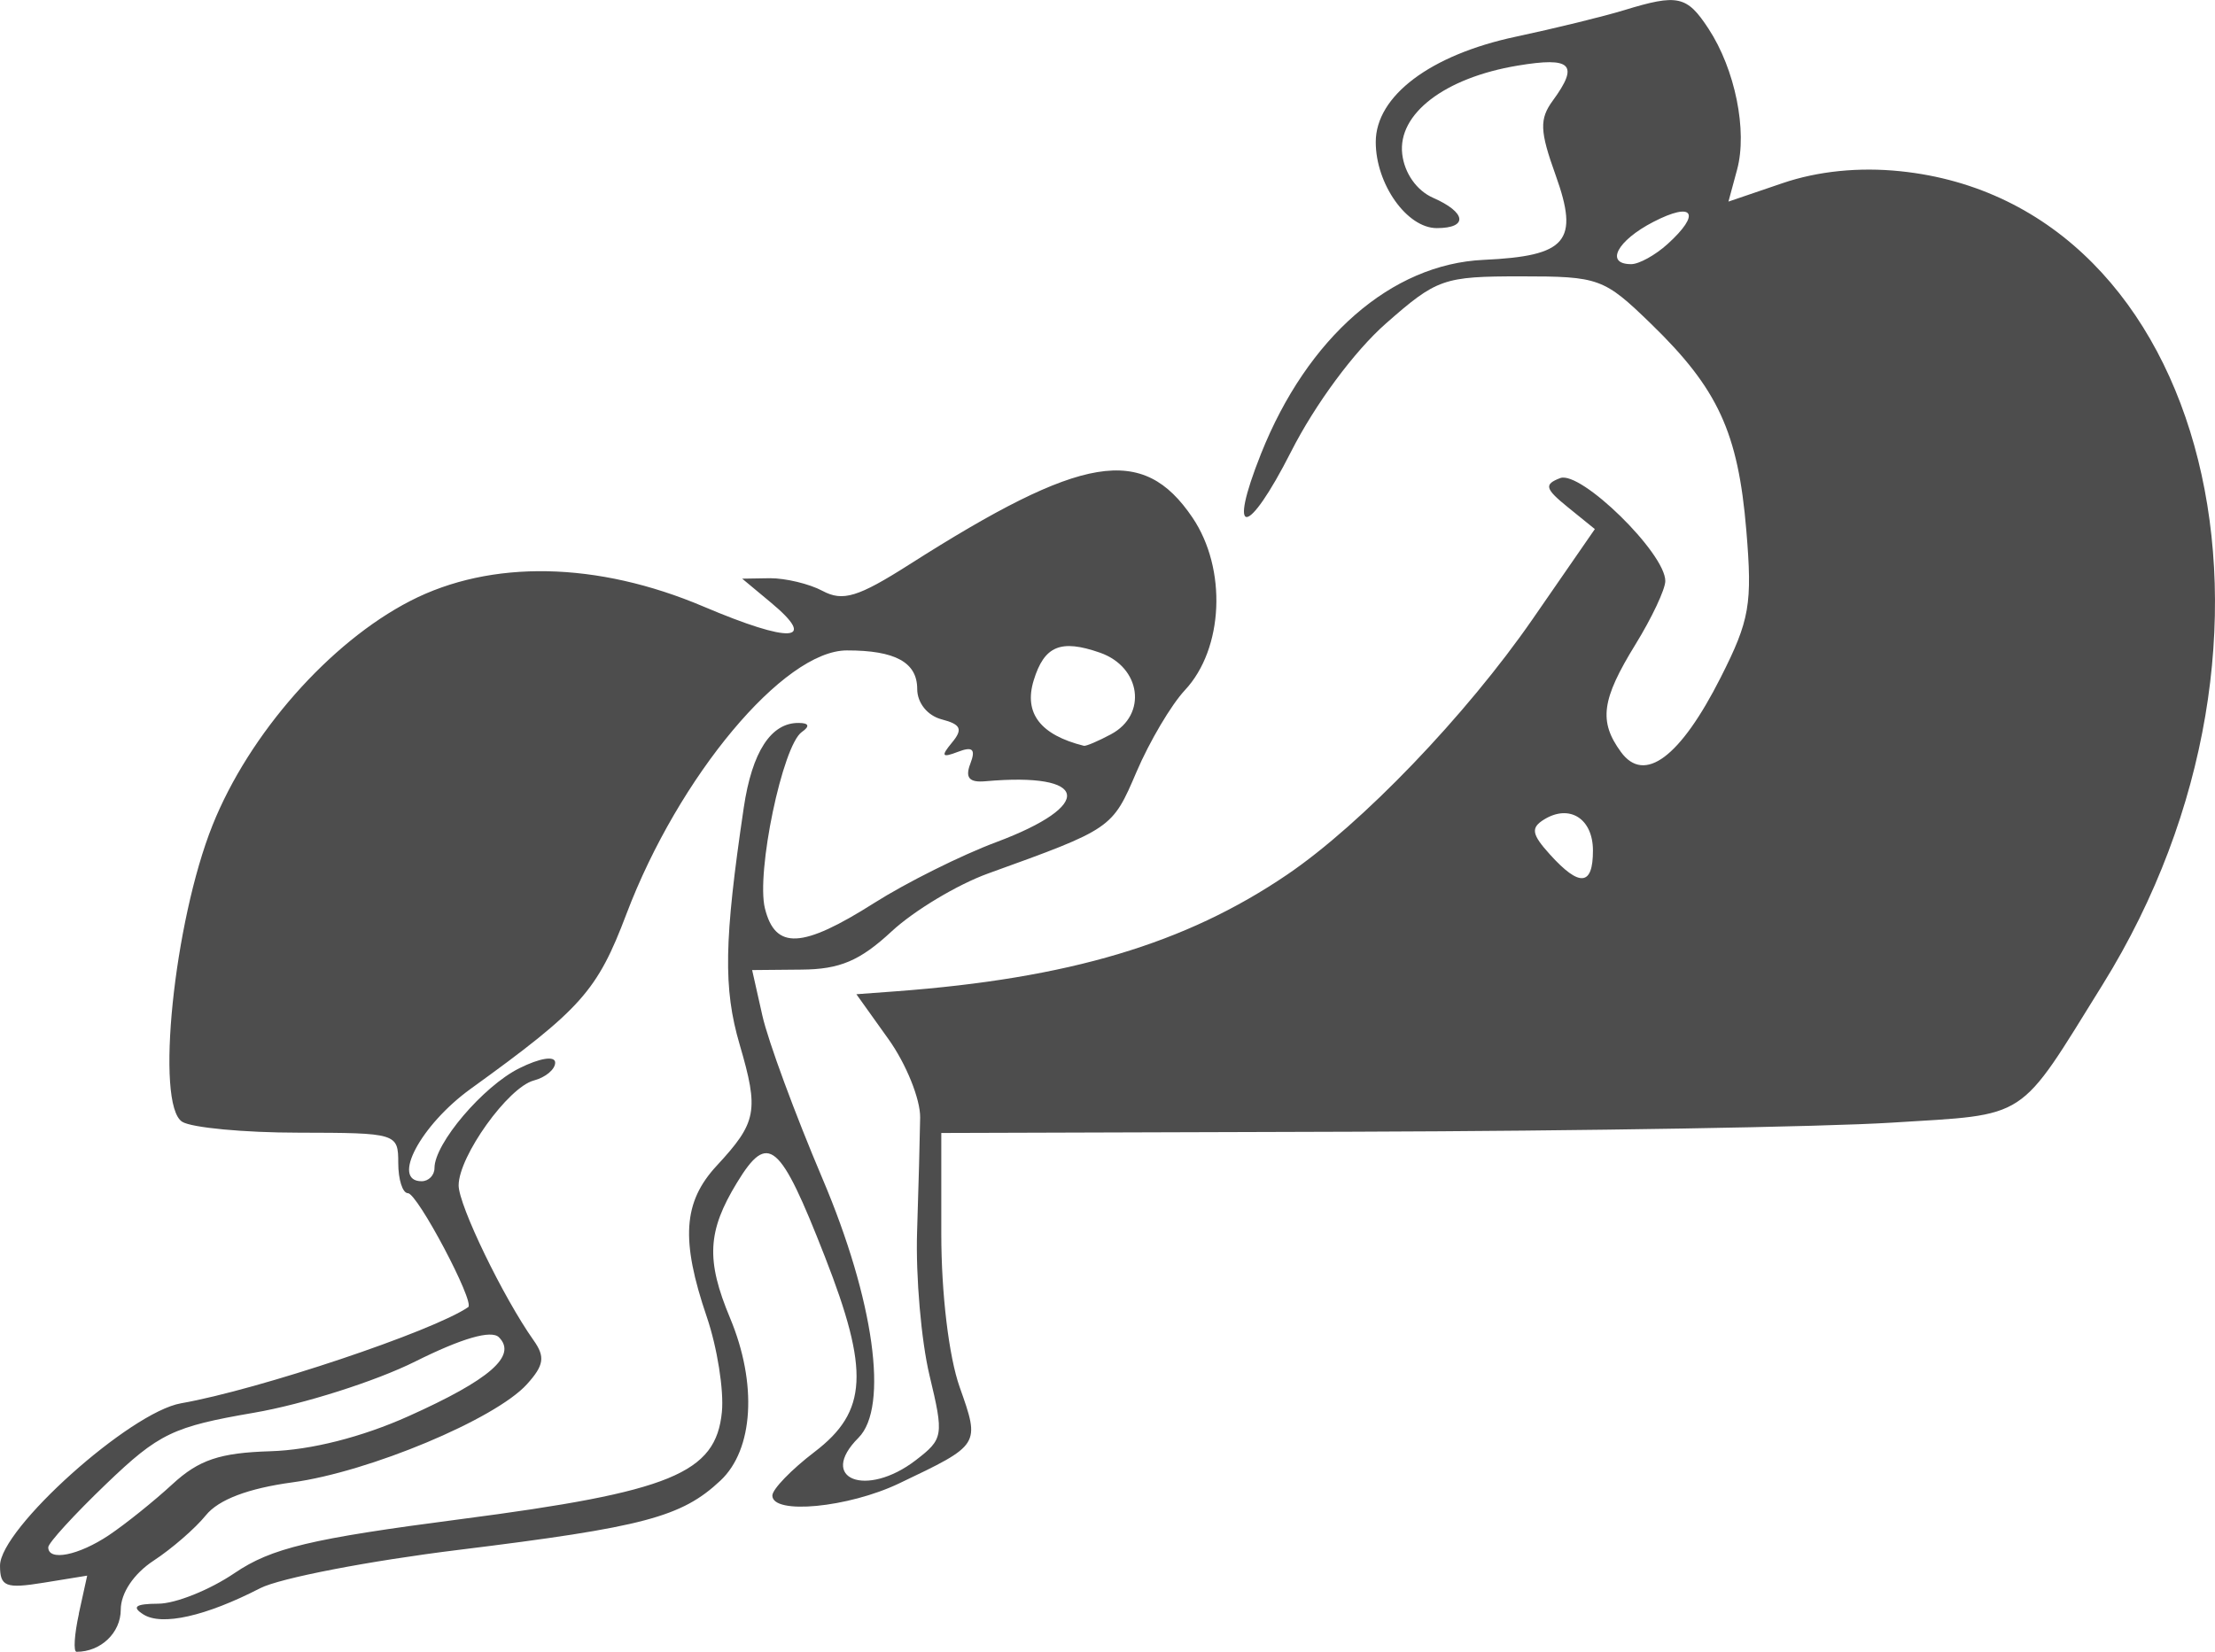
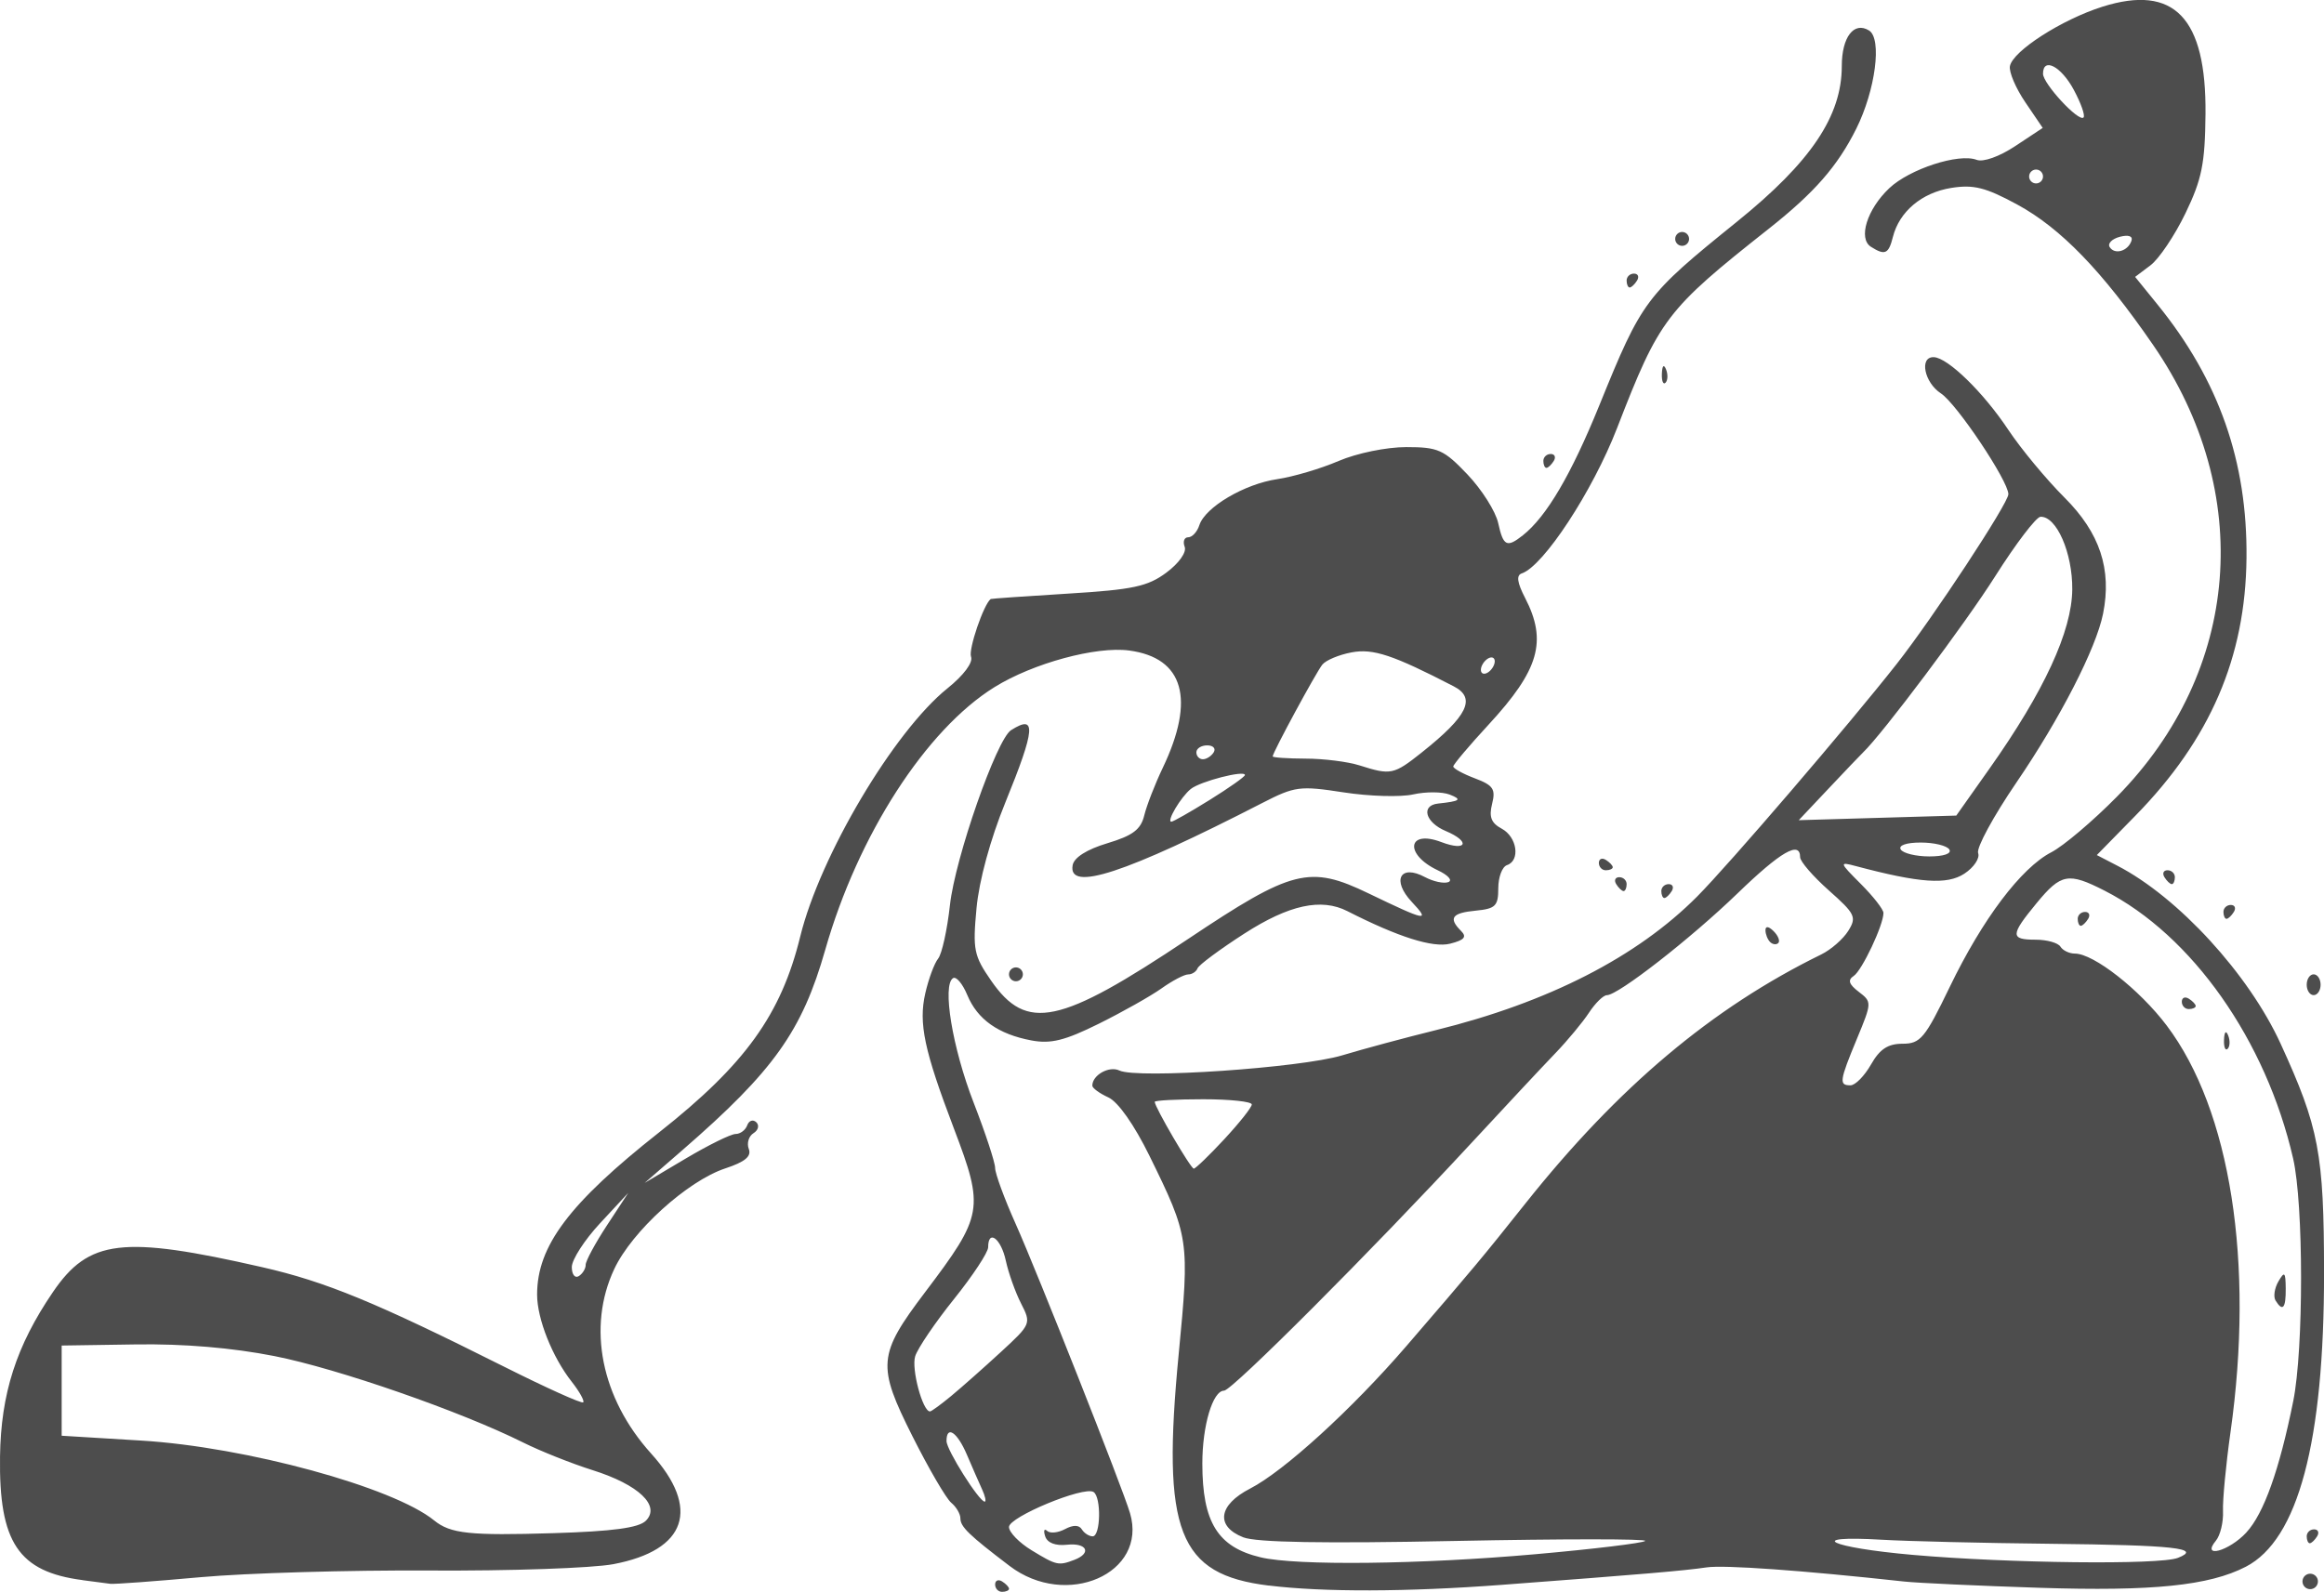
- <svg xmlns="http://www.w3.org/2000/svg" width="121.407mm" height="90.554mm" viewBox="0 0 121.407 90.554" version="1.1" id="svg1" xml:space="preserve">
+ <svg xmlns="http://www.w3.org/2000/svg" width="118.139mm" height="80.941mm" viewBox="0 0 118.139 80.941" version="1.1" id="svg1" xml:space="preserve">
  <defs id="defs1" />
-   <g id="layer1" transform="translate(375.8487,-1731.568)">
-     <path style="fill:#4d4d4d;stroke-width:2.5" d="m -371.528,1820.034 0.458,-2.083 -2.389,0.388 c -2.078,0.337 -2.389,0.215 -2.389,-0.936 0,-2.021 7.124,-8.412 9.922,-8.901 4.247,-0.743 13.809,-3.945 15.74,-5.272 0.382,-0.263 -2.783,-6.247 -3.304,-6.247 -0.291,0 -0.53,-0.744 -0.53,-1.653 0,-1.629 -0.08,-1.654 -5.457,-1.664 -3.001,0 -5.875,-0.275 -6.386,-0.598 -1.485,-0.94 -0.459,-10.955 1.665,-16.262 2.006,-5.011 6.422,-10.02 10.84,-12.294 4.419,-2.275 10.243,-2.163 16.07,0.31 4.782,2.03 6.29,1.944 3.702,-0.212 l -1.582,-1.317 1.532,-0.025 c 0.842,0 2.137,0.302 2.877,0.698 1.108,0.593 1.944,0.338 4.752,-1.45 9.501,-6.05 12.794,-6.597 15.516,-2.577 1.905,2.813 1.714,7.196 -0.412,9.467 -0.745,0.796 -1.939,2.812 -2.652,4.48 -1.332,3.114 -1.336,3.117 -8.134,5.57 -1.682,0.607 -4.063,2.037 -5.292,3.178 -1.735,1.61 -2.838,2.078 -4.938,2.092 l -2.704,0.025 0.563,2.506 c 0.31,1.378 1.792,5.396 3.293,8.93 2.827,6.652 3.644,12.534 1.973,14.205 -2.263,2.263 0.427,3.316 3.14,1.23 1.518,-1.167 1.546,-1.343 0.753,-4.649 -0.453,-1.89 -0.76,-5.431 -0.681,-7.867 0.079,-2.437 0.154,-5.257 0.168,-6.266 0.015,-1.01 -0.767,-2.944 -1.735,-4.3 l -1.76,-2.464 2.162,-0.16 c 9.497,-0.708 15.876,-2.61 21.452,-6.399 4.089,-2.778 9.804,-8.731 13.462,-14.023 l 3.4,-4.919 -1.476,-1.196 c -1.257,-1.018 -1.32,-1.256 -0.426,-1.599 1.124,-0.431 5.77,4.117 5.764,5.643 -0.002,0.454 -0.737,2.015 -1.633,3.471 -1.867,3.031 -2.027,4.221 -0.796,5.905 1.285,1.757 3.249,0.288 5.462,-4.084 1.595,-3.152 1.746,-4.024 1.406,-8.085 -0.449,-5.355 -1.554,-7.75 -5.212,-11.3 -2.593,-2.516 -2.853,-2.611 -7.148,-2.611 -4.242,0 -4.599,0.125 -7.4,2.59 -1.727,1.52 -3.872,4.421 -5.193,7.024 -2.392,4.713 -3.51,4.794 -1.649,0.12 2.542,-6.385 7.154,-10.406 12.2,-10.638 4.574,-0.21 5.256,-1.015 3.948,-4.654 -0.866,-2.408 -0.891,-3.066 -0.153,-4.075 1.456,-1.991 1.029,-2.414 -1.931,-1.92 -3.998,0.668 -6.576,2.643 -6.321,4.845 0.122,1.053 0.794,2.007 1.691,2.401 1.829,0.802 1.934,1.662 0.203,1.662 -1.635,0 -3.345,-2.413 -3.345,-4.718 0,-2.526 2.99,-4.778 7.668,-5.774 2.149,-0.458 4.822,-1.112 5.939,-1.454 2.957,-0.905 3.445,-0.798 4.634,1.017 1.456,2.222 2.14,5.596 1.565,7.721 l -0.474,1.754 2.97,-1.012 c 1.935,-0.659 4.185,-0.887 6.455,-0.652 16.943,1.749 22.877,25.607 11.088,44.587 -4.7,7.567 -3.979,7.096 -11.58,7.574 -3.723,0.235 -16.963,0.458 -29.423,0.496 l -22.655,0.07 v 5.539 c 0,3.264 0.413,6.709 1.005,8.387 1.126,3.191 1.148,3.155 -3.32,5.287 -2.788,1.331 -6.945,1.728 -6.945,0.664 0,-0.345 1.042,-1.423 2.315,-2.394 2.903,-2.214 3.02,-4.423 0.566,-10.697 -2.473,-6.324 -3.112,-6.864 -4.816,-4.07 -1.629,2.671 -1.71,4.253 -0.381,7.434 1.499,3.589 1.287,7.202 -0.525,8.903 -2.134,2.005 -4.206,2.553 -14.358,3.803 -4.911,0.604 -9.805,1.55 -10.875,2.102 -2.981,1.537 -5.389,2.079 -6.399,1.438 -0.661,-0.418 -0.435,-0.583 0.811,-0.59 0.95,0 2.831,-0.759 4.18,-1.675 2.029,-1.377 4.172,-1.889 12.405,-2.96 11.521,-1.5 13.983,-2.51 14.311,-5.874 0.116,-1.192 -0.256,-3.537 -0.827,-5.212 -1.438,-4.221 -1.301,-6.302 0.548,-8.296 2.2,-2.374 2.318,-3.001 1.251,-6.644 -0.9,-3.073 -0.855,-5.688 0.227,-12.984 0.453,-3.055 1.493,-4.659 3.009,-4.641 0.567,0 0.628,0.18 0.174,0.496 -1.056,0.733 -2.515,7.714 -2.022,9.677 0.571,2.275 2.042,2.2 5.992,-0.305 1.759,-1.115 4.766,-2.615 6.683,-3.332 5.431,-2.032 5.105,-3.848 -0.599,-3.339 -0.881,0.078 -1.114,-0.195 -0.819,-0.961 0.306,-0.797 0.131,-0.964 -0.682,-0.651 -0.877,0.337 -0.941,0.237 -0.324,-0.507 0.611,-0.736 0.493,-0.999 -0.568,-1.276 -0.776,-0.203 -1.337,-0.901 -1.337,-1.664 0,-1.46 -1.203,-2.119 -3.857,-2.114 -3.456,0 -9.223,6.905 -12.081,14.45 -1.601,4.228 -2.469,5.202 -8.536,9.584 -2.745,1.983 -4.384,5.067 -2.692,5.067 0.389,0 0.707,-0.326 0.707,-0.725 0,-1.344 2.664,-4.479 4.647,-5.468 1.131,-0.565 1.968,-0.696 1.968,-0.309 0,0.37 -0.527,0.81 -1.17,0.979 -1.406,0.368 -4.121,4.157 -4.121,5.752 0,1.091 2.449,6.151 4.112,8.498 0.639,0.902 0.568,1.368 -0.372,2.406 -1.731,1.912 -8.646,4.805 -12.849,5.376 -2.429,0.33 -4.05,0.946 -4.744,1.803 -0.58,0.717 -1.868,1.835 -2.861,2.486 -1.092,0.716 -1.806,1.779 -1.806,2.691 0,1.267 -1.093,2.31 -2.422,2.31 -0.181,0 -0.123,-0.938 0.128,-2.083 z m 1.65,-4.302 c 0.899,-0.602 2.465,-1.859 3.479,-2.793 1.452,-1.338 2.595,-1.723 5.374,-1.808 2.228,-0.067 5.02,-0.777 7.572,-1.923 4.459,-2.001 5.962,-3.314 4.951,-4.325 -0.415,-0.415 -2.034,0.053 -4.584,1.327 -2.168,1.083 -6.148,2.348 -8.846,2.811 -4.432,0.76 -5.212,1.135 -8.088,3.894 -1.751,1.679 -3.184,3.246 -3.184,3.482 0,0.78 1.663,0.448 3.325,-0.664 z m 81.341,-37.531 c 0,-1.752 -1.282,-2.567 -2.68,-1.704 -0.741,0.458 -0.681,0.808 0.328,1.923 1.621,1.791 2.352,1.723 2.352,-0.22 z m -26.415,-6.378 c 2.004,-1.072 1.647,-3.688 -0.61,-4.474 -2.151,-0.75 -3.049,-0.373 -3.629,1.521 -0.55,1.798 0.364,2.989 2.75,3.586 0.115,0.03 0.785,-0.256 1.488,-0.632 z m 30.497,-26.868 c 1.863,-1.686 1.434,-2.362 -0.775,-1.22 -1.989,1.029 -2.662,2.315 -1.21,2.315 0.426,0 1.319,-0.492 1.984,-1.095 z" id="path84" />
+   <g id="layer1" transform="translate(391.7142,-1814.785)">
+     <path style="fill:#4d4d4d" d="m -341.127,1895.352 c 0,-0.205 0.159,-0.276 0.353,-0.156 0.194,0.12 0.353,0.288 0.353,0.374 0,0.086 -0.159,0.156 -0.353,0.156 -0.194,0 -0.353,-0.168 -0.353,-0.374 z m 13.914,0.056 c -4.61,-0.564 -5.455,-2.737 -4.583,-11.775 0.559,-5.797 0.535,-5.963 -1.488,-10.082 -0.776,-1.579 -1.594,-2.741 -2.089,-2.967 -0.448,-0.204 -0.814,-0.472 -0.814,-0.597 0,-0.54 0.857,-1.018 1.377,-0.769 0.905,0.433 9.202,-0.132 11.323,-0.771 1.067,-0.322 3.21,-0.899 4.763,-1.282 5.714,-1.411 10.227,-3.719 13.285,-6.796 1.613,-1.622 7.677,-8.691 10.134,-11.814 1.842,-2.34 5.685,-8.182 5.685,-8.641 0,-0.671 -2.628,-4.6 -3.427,-5.124 -0.853,-0.559 -1.112,-1.868 -0.365,-1.844 0.711,0.023 2.523,1.788 3.786,3.69 0.645,0.97 1.933,2.523 2.862,3.452 1.795,1.792 2.41,3.644 1.958,5.901 -0.353,1.763 -2.179,5.322 -4.405,8.585 -1.17,1.714 -2.045,3.328 -1.946,3.587 0.099,0.259 -0.216,0.731 -0.702,1.049 -0.878,0.575 -2.268,0.477 -5.523,-0.389 -0.847,-0.226 -0.837,-0.19 0.265,0.914 0.631,0.632 1.147,1.294 1.147,1.471 0,0.617 -1.089,2.923 -1.513,3.204 -0.314,0.208 -0.246,0.422 0.256,0.805 0.673,0.514 0.672,0.547 -0.088,2.381 -0.895,2.159 -0.925,2.377 -0.33,2.374 0.243,0 0.711,-0.477 1.042,-1.058 0.447,-0.785 0.859,-1.056 1.605,-1.056 0.908,0 1.137,-0.275 2.398,-2.888 1.665,-3.451 3.629,-6.054 5.165,-6.849 0.617,-0.319 2.117,-1.59 3.334,-2.825 6.291,-6.385 7.017,-15.442 1.842,-22.964 -2.592,-3.767 -4.703,-5.949 -6.918,-7.149 -1.604,-0.869 -2.214,-1.022 -3.351,-0.84 -1.492,0.239 -2.639,1.205 -2.963,2.496 -0.217,0.866 -0.403,0.949 -1.115,0.497 -0.663,-0.421 -0.197,-1.912 0.931,-2.979 1.035,-0.978 3.535,-1.79 4.44,-1.443 0.336,0.129 1.154,-0.162 1.968,-0.701 l 1.393,-0.922 -0.885,-1.304 c -0.487,-0.717 -0.839,-1.544 -0.782,-1.838 0.148,-0.769 2.631,-2.365 4.696,-3.019 3.65,-1.155 5.293,0.553 5.246,5.452 -0.024,2.529 -0.184,3.32 -1.019,5.05 -0.545,1.128 -1.344,2.317 -1.775,2.643 l -0.784,0.591 1.146,1.414 c 3.117,3.846 4.565,7.975 4.516,12.88 -0.05,5.058 -1.846,9.223 -5.653,13.109 l -1.956,1.996 1.045,0.541 c 3.09,1.598 6.677,5.509 8.298,9.049 1.953,4.264 2.203,5.582 2.208,11.642 0.007,8.605 -1.315,13.578 -3.976,14.954 -1.862,0.963 -4.745,1.257 -10.484,1.071 -3.104,-0.101 -6.2,-0.244 -6.879,-0.318 -5.199,-0.569 -9.16,-0.852 -10.054,-0.719 -1.119,0.167 -3.24,0.348 -10.407,0.887 -4.816,0.362 -9.059,0.375 -11.839,0.035 z m 13.534,-1.594 c 2.97,-0.263 5.488,-0.568 5.597,-0.677 0.109,-0.109 -4.226,-0.108 -9.633,10e-4 -6.712,0.136 -10.138,0.077 -10.801,-0.185 -1.421,-0.563 -1.267,-1.646 0.353,-2.479 1.721,-0.885 5.181,-4.042 7.945,-7.249 3.447,-4.001 3.819,-4.446 6.054,-7.255 4.71,-5.919 9.481,-9.935 15.034,-12.655 0.494,-0.242 1.112,-0.782 1.372,-1.199 0.435,-0.697 0.354,-0.865 -0.987,-2.055 -0.803,-0.713 -1.461,-1.473 -1.461,-1.689 0,-0.854 -0.984,-0.287 -3.175,1.832 -2.378,2.299 -6.076,5.183 -6.647,5.183 -0.18,0 -0.589,0.4 -0.909,0.888 -0.32,0.488 -1.092,1.418 -1.716,2.067 -0.624,0.648 -2.563,2.723 -4.309,4.61 -5.049,5.456 -12.127,12.544 -12.527,12.544 -0.576,0 -1.105,1.773 -1.105,3.704 0,2.992 0.784,4.254 2.963,4.771 1.823,0.433 8.098,0.362 13.952,-0.157 z m 11.946,-31.132 c -0.129,-0.129 -0.235,-0.399 -0.235,-0.6 0,-0.221 0.164,-0.2 0.417,0.053 0.23,0.23 0.335,0.499 0.235,0.6 -0.1,0.1 -0.288,0.076 -0.417,-0.053 z m 20.729,31.317 c 1.256,-0.492 -0.161,-0.648 -6.501,-0.717 -3.395,-0.036 -7.245,-0.129 -8.555,-0.206 -3.964,-0.233 -2.666,0.398 1.587,0.771 4.864,0.427 12.545,0.514 13.468,0.152 z m 3.482,-1.294 c 0.886,-0.956 1.679,-3.178 2.384,-6.68 0.532,-2.644 0.528,-10.002 -0.006,-12.331 -1.38,-6.014 -5.137,-11.353 -9.588,-13.623 -1.841,-0.939 -2.211,-0.871 -3.452,0.635 -1.344,1.631 -1.35,1.86 -0.046,1.86 0.571,0 1.136,0.159 1.256,0.353 0.12,0.194 0.45,0.353 0.734,0.353 0.955,0 3.284,1.825 4.667,3.656 3.247,4.301 4.463,12.056 3.244,20.686 -0.233,1.649 -0.404,3.454 -0.38,4.01 0.024,0.556 -0.138,1.231 -0.361,1.499 -0.769,0.926 0.662,0.541 1.55,-0.417 z m 1.484,-11.792 c -0.119,-0.193 -0.054,-0.629 0.145,-0.97 0.31,-0.532 0.363,-0.482 0.372,0.35 0.011,1.014 -0.152,1.21 -0.517,0.62 z m -2.62,-13.261 c 0.017,-0.411 0.101,-0.495 0.213,-0.213 0.102,0.255 0.089,0.559 -0.028,0.676 -0.117,0.117 -0.201,-0.091 -0.185,-0.463 z m -2.145,-1.932 c 0,-0.205 0.159,-0.276 0.353,-0.156 0.194,0.12 0.353,0.288 0.353,0.374 0,0.086 -0.159,0.156 -0.353,0.156 -0.194,0 -0.353,-0.168 -0.353,-0.374 z m -5.292,-4.213 c 0,-0.194 0.168,-0.353 0.374,-0.353 0.205,0 0.275,0.159 0.156,0.353 -0.12,0.194 -0.288,0.353 -0.374,0.353 -0.086,0 -0.156,-0.159 -0.156,-0.353 z m -43.382,11.201 c 0.766,-0.825 1.395,-1.618 1.397,-1.764 0.002,-0.146 -1.107,-0.265 -2.465,-0.265 -1.358,0 -2.469,0.059 -2.469,0.132 0,0.266 1.829,3.396 1.985,3.396 0.088,0 0.787,-0.675 1.553,-1.499 z m 36.856,-14.729 c -0.12,-0.194 -0.774,-0.353 -1.453,-0.353 -0.733,0 -1.146,0.143 -1.017,0.353 0.12,0.194 0.774,0.353 1.453,0.353 0.733,0 1.146,-0.143 1.017,-0.353 z m 2.05,-4.125 c 2.768,-3.916 4.18,-6.975 4.199,-9.097 0.017,-1.859 -0.801,-3.73 -1.615,-3.695 -0.22,0.01 -1.258,1.373 -2.307,3.031 -1.518,2.4 -5.735,8.022 -6.717,8.956 -0.108,0.102 -0.886,0.918 -1.73,1.813 l -1.535,1.627 4.004,-0.117 4.004,-0.117 z m 7.208,-26.826 c 0.079,-0.238 -0.152,-0.317 -0.591,-0.202 -0.397,0.104 -0.63,0.338 -0.517,0.52 0.252,0.408 0.931,0.213 1.108,-0.318 z m -4.496,-3.269 c 0,-0.194 -0.159,-0.353 -0.353,-0.353 -0.194,0 -0.353,0.159 -0.353,0.353 0,0.194 0.159,0.353 0.353,0.353 0.194,0 0.353,-0.159 0.353,-0.353 z m 1.564,-4.408 c -0.645,-1.197 -1.564,-1.676 -1.564,-0.815 0,0.506 1.816,2.466 2.059,2.223 0.094,-0.094 -0.129,-0.727 -0.495,-1.407 z m 11.684,76.052 c -0.114,-0.184 -0.056,-0.427 0.128,-0.541 0.184,-0.114 0.427,-0.056 0.541,0.128 0.114,0.184 0.056,0.427 -0.128,0.541 -0.184,0.114 -0.427,0.056 -0.541,-0.128 z m -112.908,-0.274 c -3.258,-0.424 -4.255,-1.917 -4.194,-6.283 0.045,-3.197 0.825,-5.627 2.688,-8.361 1.829,-2.686 3.53,-2.889 10.633,-1.269 3.23,0.737 5.755,1.776 12.351,5.085 2.111,1.059 3.899,1.865 3.974,1.79 0.074,-0.074 -0.189,-0.547 -0.585,-1.05 -0.988,-1.256 -1.759,-3.198 -1.759,-4.43 0,-2.471 1.634,-4.644 6.206,-8.251 4.371,-3.449 6.197,-5.984 7.171,-9.958 1.006,-4.099 4.759,-10.427 7.484,-12.617 0.826,-0.664 1.31,-1.314 1.198,-1.608 -0.141,-0.368 0.641,-2.664 1,-2.934 0.026,-0.02 1.794,-0.143 3.929,-0.274 3.301,-0.202 4.048,-0.361 4.999,-1.067 0.641,-0.476 1.039,-1.037 0.932,-1.314 -0.102,-0.266 -0.021,-0.484 0.181,-0.484 0.202,0 0.457,-0.278 0.566,-0.617 0.296,-0.915 2.29,-2.093 3.962,-2.339 0.807,-0.119 2.21,-0.534 3.116,-0.923 0.927,-0.397 2.431,-0.706 3.437,-0.706 1.625,0 1.911,0.128 3.114,1.392 0.728,0.766 1.431,1.877 1.561,2.469 0.259,1.18 0.439,1.269 1.253,0.625 1.201,-0.949 2.455,-3.081 3.886,-6.603 2.18,-5.368 2.337,-5.577 7.003,-9.347 3.755,-3.034 5.325,-5.367 5.325,-7.913 0,-1.472 0.619,-2.28 1.385,-1.807 0.67,0.414 0.327,3.041 -0.653,5.003 -0.949,1.9 -2.123,3.243 -4.436,5.072 -5.23,4.136 -5.561,4.57 -7.719,10.141 -1.245,3.213 -3.742,7.022 -4.845,7.39 -0.285,0.095 -0.235,0.466 0.17,1.249 1.135,2.195 0.714,3.656 -1.856,6.44 -0.985,1.067 -1.793,2.025 -1.796,2.127 -0.003,0.103 0.49,0.374 1.095,0.603 0.937,0.354 1.067,0.546 0.879,1.298 -0.167,0.665 -0.047,0.976 0.487,1.262 0.785,0.42 0.958,1.623 0.268,1.855 -0.243,0.082 -0.441,0.611 -0.441,1.176 0,0.901 -0.141,1.041 -1.147,1.138 -1.214,0.117 -1.401,0.376 -0.743,1.034 0.303,0.303 0.164,0.464 -0.56,0.646 -0.876,0.22 -2.644,-0.341 -5.219,-1.654 -1.331,-0.679 -2.966,-0.323 -5.242,1.142 -1.243,0.8 -2.312,1.594 -2.377,1.764 -0.065,0.17 -0.278,0.31 -0.475,0.31 -0.196,0 -0.806,0.319 -1.354,0.71 -0.548,0.39 -1.981,1.198 -3.184,1.795 -1.732,0.859 -2.447,1.037 -3.431,0.852 -1.684,-0.316 -2.748,-1.069 -3.262,-2.311 -0.236,-0.57 -0.561,-0.956 -0.721,-0.857 -0.564,0.349 -0.036,3.546 1.044,6.329 0.601,1.548 1.093,3.043 1.093,3.323 0,0.28 0.467,1.554 1.038,2.83 1.11,2.482 5.448,13.455 5.821,14.727 0.901,3.067 -3.233,4.878 -6.121,2.682 -2.069,-1.573 -2.503,-1.993 -2.503,-2.422 0,-0.224 -0.21,-0.582 -0.467,-0.795 -0.257,-0.213 -1.144,-1.735 -1.971,-3.381 -1.809,-3.601 -1.762,-4.142 0.64,-7.319 2.963,-3.92 3.02,-4.243 1.469,-8.324 -1.514,-3.983 -1.804,-5.352 -1.456,-6.878 0.167,-0.733 0.461,-1.527 0.653,-1.764 0.192,-0.237 0.462,-1.463 0.601,-2.724 0.264,-2.394 2.37,-8.424 3.105,-8.891 1.302,-0.828 1.243,-0.083 -0.292,3.683 -0.759,1.862 -1.331,3.959 -1.462,5.364 -0.198,2.117 -0.137,2.42 0.743,3.69 1.805,2.604 3.473,2.251 10.01,-2.119 5.309,-3.549 6.175,-3.767 9.183,-2.316 2.933,1.415 3.157,1.459 2.189,0.428 -1.034,-1.101 -0.589,-1.935 0.673,-1.259 0.42,0.225 0.953,0.34 1.184,0.255 0.232,-0.084 -0.006,-0.354 -0.529,-0.6 -1.717,-0.807 -1.556,-2.095 0.179,-1.435 1.295,0.492 1.496,-0.027 0.217,-0.565 -1.037,-0.436 -1.276,-1.299 -0.387,-1.395 1.129,-0.121 1.237,-0.204 0.596,-0.455 -0.384,-0.15 -1.222,-0.154 -1.862,-0.01 -0.641,0.144 -2.231,0.098 -3.535,-0.104 -2.229,-0.344 -2.476,-0.312 -4.135,0.54 -6.972,3.584 -9.895,4.542 -9.639,3.159 0.072,-0.389 0.725,-0.801 1.765,-1.113 1.291,-0.388 1.699,-0.696 1.873,-1.411 0.122,-0.503 0.545,-1.592 0.941,-2.42 1.669,-3.493 1.069,-5.596 -1.704,-5.968 -1.682,-0.226 -4.888,0.646 -6.846,1.86 -3.486,2.163 -6.946,7.532 -8.607,13.359 -1.177,4.128 -2.619,6.154 -7.24,10.167 l -1.94,1.685 2.096,-1.244 c 1.153,-0.684 2.29,-1.244 2.528,-1.244 0.238,0 0.503,-0.199 0.59,-0.441 0.087,-0.242 0.294,-0.313 0.46,-0.157 0.166,0.156 0.103,0.407 -0.14,0.557 -0.243,0.15 -0.352,0.511 -0.24,0.802 0.145,0.378 -0.195,0.659 -1.195,0.989 -1.917,0.633 -4.738,3.189 -5.643,5.114 -1.39,2.956 -0.668,6.572 1.873,9.384 2.529,2.799 1.807,4.917 -1.917,5.625 -1.067,0.203 -5.274,0.348 -9.348,0.324 -4.075,-0.024 -9.313,0.128 -11.642,0.339 -2.328,0.211 -4.392,0.362 -4.586,0.336 -0.194,-0.026 -0.829,-0.109 -1.411,-0.185 z m 50.418,-1.029 c 0.901,-0.346 0.64,-0.88 -0.375,-0.769 -0.586,0.064 -0.998,-0.095 -1.107,-0.428 -0.095,-0.291 -0.051,-0.416 0.098,-0.277 0.149,0.139 0.558,0.099 0.909,-0.089 0.416,-0.223 0.714,-0.218 0.856,0.012 0.12,0.195 0.368,0.354 0.551,0.354 0.408,0 0.445,-2.005 0.042,-2.255 -0.496,-0.307 -4.296,1.268 -4.296,1.78 0,0.266 0.516,0.799 1.147,1.183 1.267,0.772 1.372,0.796 2.176,0.488 z m -21.783,-1.988 c 0.764,-0.764 -0.361,-1.834 -2.707,-2.574 -1.067,-0.337 -2.655,-0.969 -3.528,-1.405 -3.176,-1.586 -9.426,-3.758 -12.641,-4.394 -2.143,-0.423 -4.607,-0.631 -7.056,-0.594 l -3.763,0.057 v 2.293 2.293 l 4.057,0.247 c 5.312,0.323 12.793,2.365 14.879,4.061 0.828,0.673 1.801,0.777 6.067,0.646 3.01,-0.092 4.331,-0.27 4.691,-0.63 z m 17.096,-1.59 c -0.156,-0.34 -0.503,-1.133 -0.772,-1.764 -0.493,-1.157 -1.039,-1.525 -1.039,-0.699 0,0.45 1.658,3.08 1.942,3.08 0.084,0 0.025,-0.278 -0.131,-0.617 z m -1.564,-4.763 c 0.527,-0.436 1.659,-1.439 2.515,-2.227 1.537,-1.414 1.551,-1.447 1.028,-2.469 -0.291,-0.57 -0.641,-1.552 -0.777,-2.183 -0.241,-1.119 -0.896,-1.613 -0.896,-0.675 0,0.259 -0.782,1.445 -1.737,2.635 -0.955,1.19 -1.843,2.498 -1.972,2.906 -0.203,0.64 0.376,2.807 0.751,2.807 0.072,0 0.562,-0.357 1.089,-0.794 z m -18.591,-6.66 c 0,-0.196 0.487,-1.1 1.083,-2.008 l 1.083,-1.651 -1.435,1.545 c -0.789,0.85 -1.435,1.851 -1.435,2.226 0,0.375 0.159,0.583 0.353,0.463 0.194,-0.12 0.353,-0.379 0.353,-0.575 z m 31.727,-23.643 c 0.983,-0.611 1.787,-1.179 1.787,-1.263 0,-0.264 -2.273,0.322 -2.753,0.71 -0.506,0.408 -1.25,1.664 -0.987,1.664 0.091,0 0.97,-0.5 1.953,-1.111 z m 10.785,-2.418 c 2.329,-1.851 2.768,-2.76 1.618,-3.354 -3.088,-1.597 -4.097,-1.933 -5.192,-1.728 -0.641,0.12 -1.311,0.4 -1.489,0.623 -0.327,0.409 -2.524,4.47 -2.524,4.667 0,0.059 0.754,0.109 1.676,0.113 0.922,0 2.152,0.158 2.734,0.343 1.6,0.508 1.74,0.479 3.177,-0.663 z m -10.585,0 c 0.12,-0.194 -0.029,-0.353 -0.332,-0.353 -0.302,0 -0.55,0.159 -0.55,0.353 0,0.194 0.149,0.353 0.332,0.353 0.183,0 0.43,-0.159 0.55,-0.353 z m 14.287,-4.628 c 0,-0.194 -0.159,-0.255 -0.353,-0.135 -0.194,0.12 -0.353,0.377 -0.353,0.571 0,0.194 0.159,0.255 0.353,0.135 0.194,-0.12 0.353,-0.377 0.353,-0.571 z m 41.275,44.492 c 0,-0.194 0.168,-0.353 0.374,-0.353 0.205,0 0.275,0.159 0.156,0.353 -0.12,0.194 -0.288,0.353 -0.374,0.353 -0.086,0 -0.156,-0.159 -0.156,-0.353 z m 0,-28.046 c 0,-0.291 0.159,-0.529 0.353,-0.529 0.194,0 0.353,0.238 0.353,0.529 0,0.291 -0.159,0.529 -0.353,0.529 -0.194,0 -0.353,-0.238 -0.353,-0.529 z m -65.969,-0.529 c 0,-0.194 0.159,-0.353 0.353,-0.353 0.194,0 0.353,0.159 0.353,0.353 0,0.194 -0.159,0.353 -0.353,0.353 -0.194,0 -0.353,-0.159 -0.353,-0.353 z m 61.736,-3.175 c 0,-0.194 0.168,-0.353 0.374,-0.353 0.205,0 0.275,0.159 0.156,0.353 -0.12,0.194 -0.288,0.353 -0.374,0.353 -0.086,0 -0.156,-0.159 -0.156,-0.353 z m -28.575,-1.058 c 0,-0.194 0.168,-0.353 0.374,-0.353 0.205,0 0.275,0.159 0.156,0.353 -0.12,0.194 -0.288,0.353 -0.374,0.353 -0.086,0 -0.156,-0.159 -0.156,-0.353 z m -2.293,-0.353 c -0.12,-0.194 -0.05,-0.353 0.156,-0.353 0.205,0 0.374,0.159 0.374,0.353 0,0.194 -0.07,0.353 -0.156,0.353 -0.086,0 -0.254,-0.159 -0.374,-0.353 z m 27.869,-0.353 c -0.12,-0.194 -0.05,-0.353 0.156,-0.353 0.205,0 0.374,0.159 0.374,0.353 0,0.194 -0.07,0.353 -0.156,0.353 -0.086,0 -0.254,-0.159 -0.374,-0.353 z m -28.751,-0.726 c 0,-0.205 0.159,-0.276 0.353,-0.155 0.194,0.12 0.353,0.288 0.353,0.373 0,0.086 -0.159,0.156 -0.353,0.156 -0.194,0 -0.353,-0.168 -0.353,-0.374 z m -2.822,-20.44 c 0,-0.194 0.168,-0.353 0.374,-0.353 0.205,0 0.275,0.159 0.156,0.353 -0.12,0.194 -0.288,0.353 -0.374,0.353 -0.086,0 -0.156,-0.159 -0.156,-0.353 z m 6.025,-4.439 c 0.017,-0.411 0.101,-0.495 0.213,-0.213 0.102,0.255 0.089,0.559 -0.028,0.676 -0.117,0.117 -0.201,-0.091 -0.185,-0.463 z m -1.792,-4.733 c 0,-0.194 0.168,-0.353 0.374,-0.353 0.205,0 0.275,0.159 0.156,0.353 -0.12,0.194 -0.288,0.353 -0.374,0.353 -0.086,0 -0.156,-0.159 -0.156,-0.353 z m 2.469,-2.117 c 0,-0.194 0.159,-0.353 0.353,-0.353 0.194,0 0.353,0.159 0.353,0.353 0,0.194 -0.159,0.353 -0.353,0.353 -0.194,0 -0.353,-0.159 -0.353,-0.353 z" id="path103" />
  </g>
</svg>
